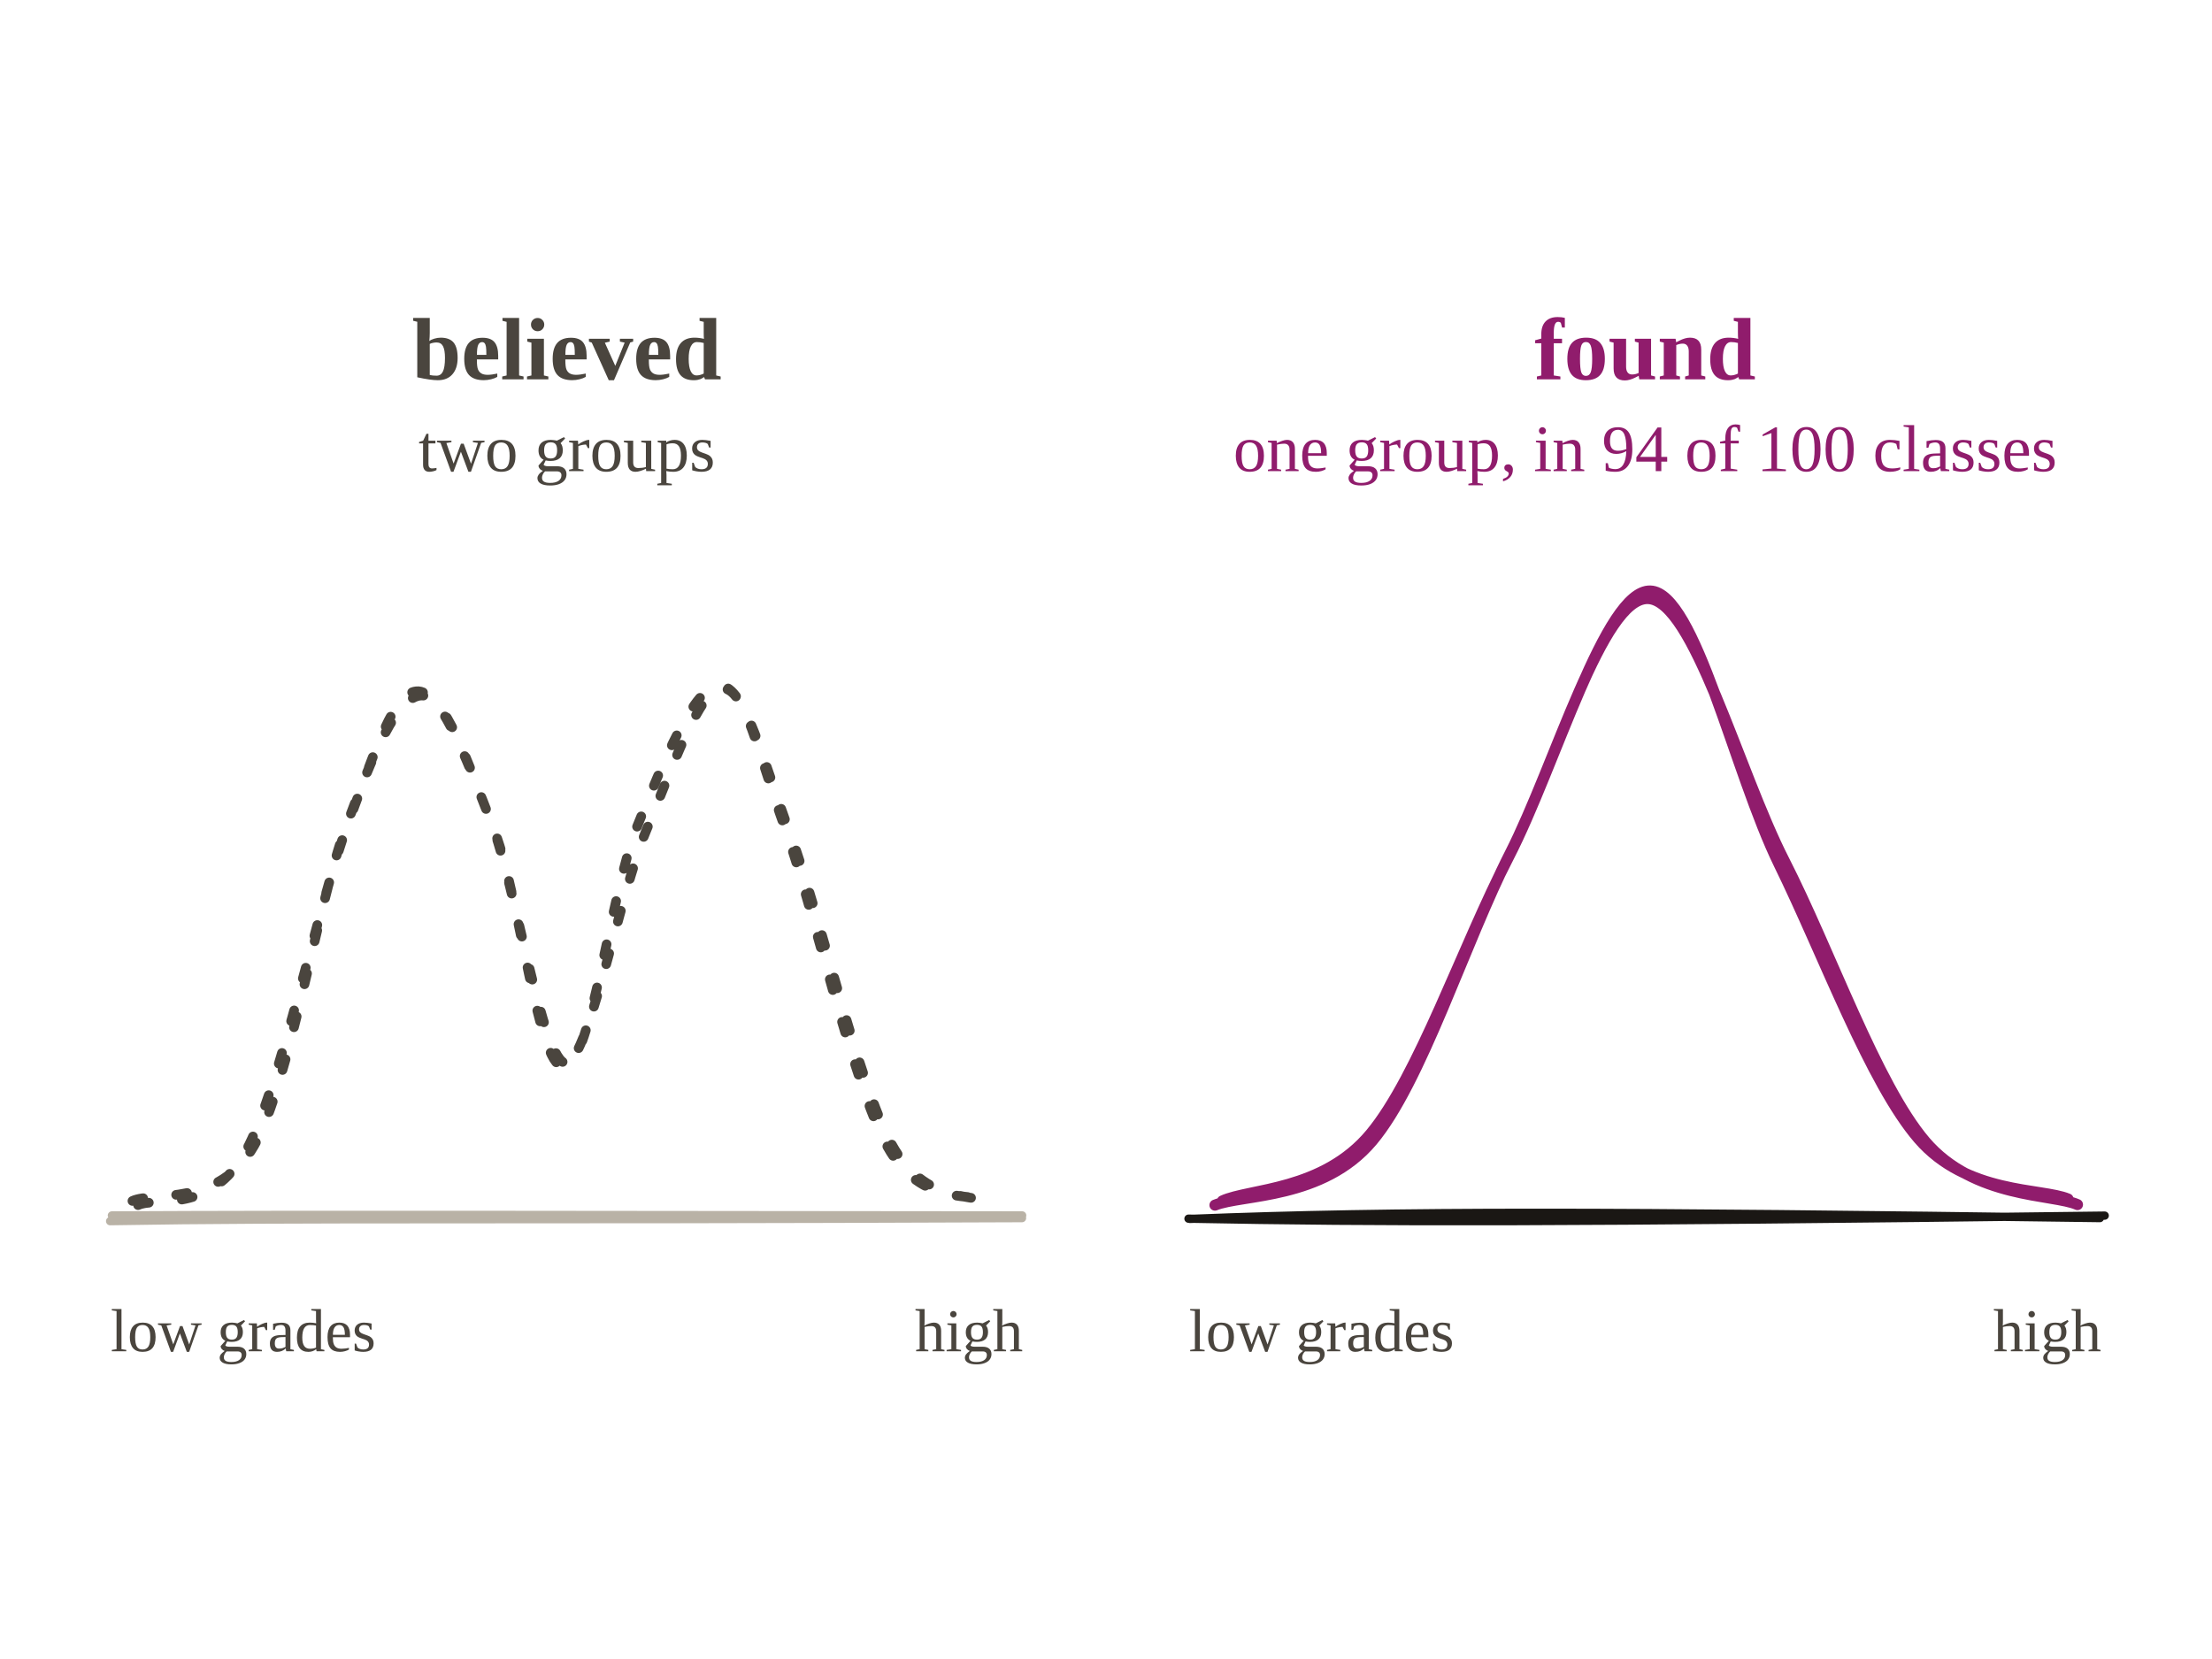
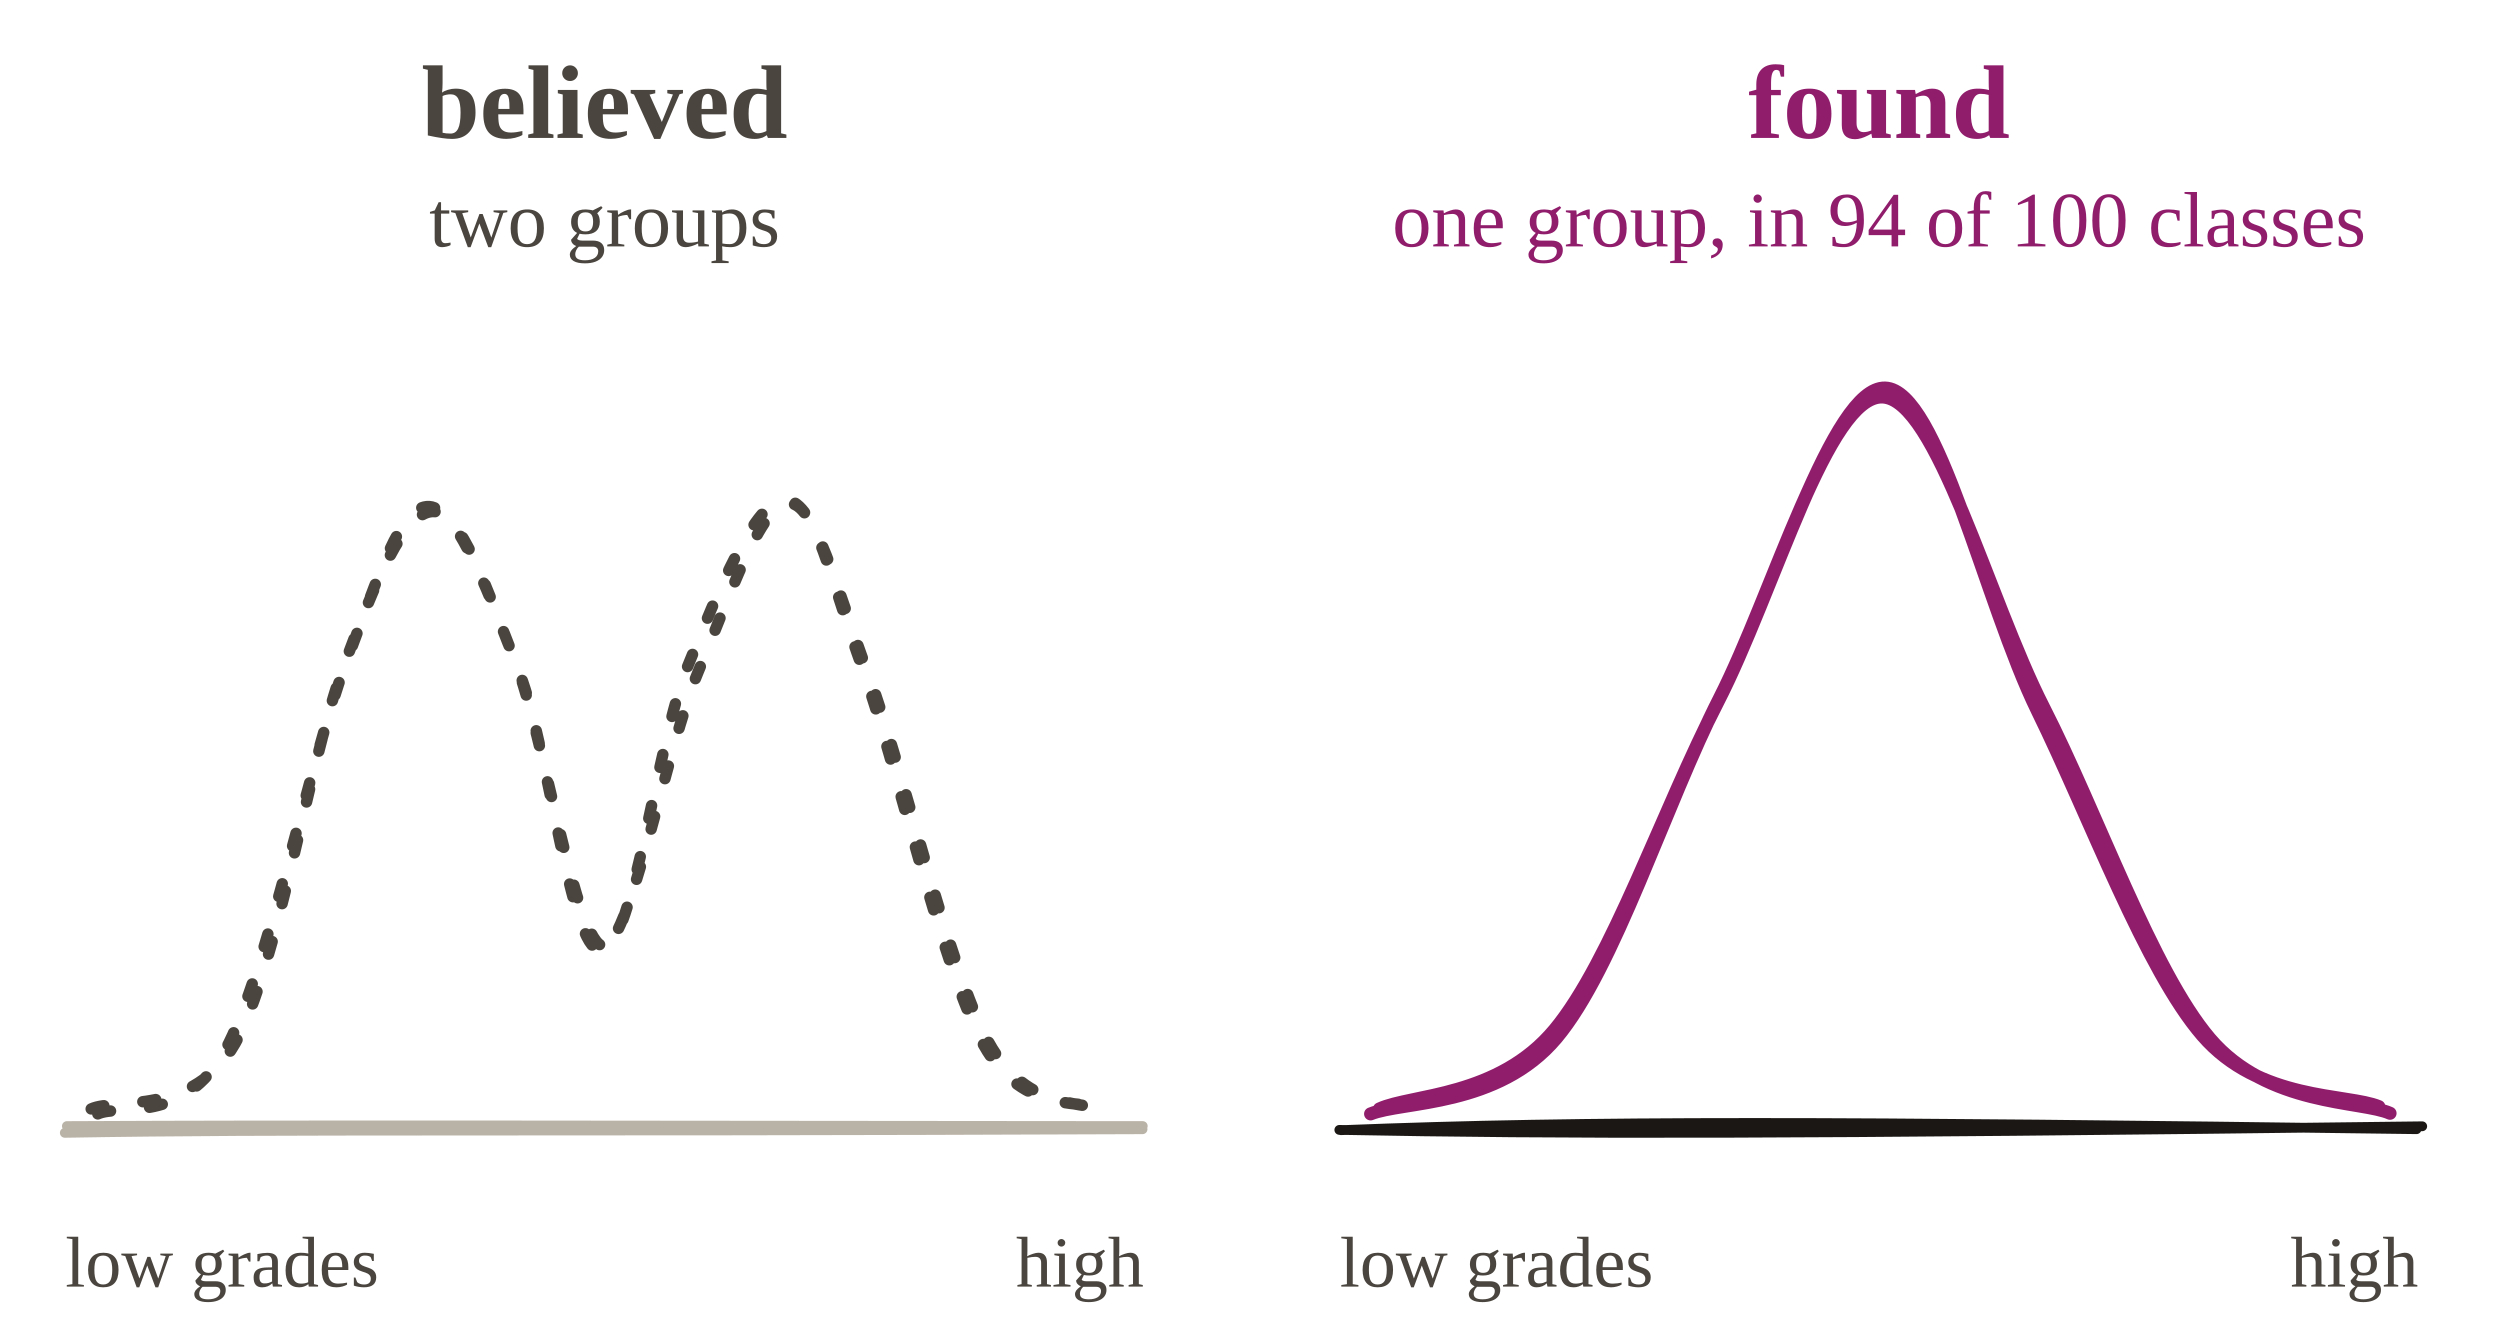
- <svg xmlns="http://www.w3.org/2000/svg" viewBox="0 0 800 600" role="img">
+ <svg xmlns="http://www.w3.org/2000/svg" viewBox="20 95 765 410" role="img">
  <text x="205" y="137.2" font-size="32" font-weight="800" fill="#4A453E" text-anchor="middle">believed</text>
  <text x="205" y="170.4" font-size="24" font-weight="400" fill="#4A453E" text-anchor="middle">two groups</text>
  <path d="M39.833 441.648 C108.937 440.432, 174.377 441.389, 369.617 440.546 M40.468 439.583 C116.789 439.194, 192.195 439.438, 369.678 439.576" stroke="#B9B2A6" stroke-width="3" fill="none" stroke-linecap="round" stroke-linejoin="round" />
  <path d="M49.938 435.846 C56.677 432.736, 76.233 439.315, 88.855 416.409 C101.478 393.503, 115.257 326.144, 125.673 298.411 C136.088 270.678, 142.441 249.527, 151.348 250.011 C160.255 250.496, 170.398 278.706, 179.115 301.318 C187.832 323.929, 194.566 385.797, 203.65 385.682 C212.733 385.567, 224.029 323.419, 233.615 300.628 C243.202 277.837, 252.791 249.141, 261.17 248.938 C269.55 248.734, 273.93 271.786, 283.892 299.407 C293.854 327.027, 308.403 392.124, 320.942 414.659 C333.482 437.195, 352.436 430.945, 359.13 434.622 M47.906 434.332 C55.303 430.873, 79.118 436.742, 91.964 414.248 C104.809 391.755, 114.908 326.492, 124.981 299.372 C135.054 272.252, 143.617 251.836, 152.402 251.53 C161.187 251.224, 168.946 275.356, 177.691 297.537 C186.435 319.719, 196.093 384.356, 204.868 384.62 C213.643 384.883, 221.086 321.903, 230.339 299.117 C239.592 276.331, 251.104 247.39, 260.386 247.906 C269.667 248.422, 275.676 274.553, 286.028 302.211 C296.379 329.87, 310.315 391.687, 322.495 413.859 C334.675 436.03, 352.896 431.463, 359.107 435.24" stroke="#4A453E" stroke-width="3.5" fill="none" stroke-linecap="round" stroke-linejoin="round" stroke-dasharray="4 12" />
  <text x="595" y="137.2" font-size="32" font-weight="800" fill="#901C6C" text-anchor="middle">found</text>
  <text x="595" y="170.4" font-size="24" font-weight="400" fill="#901C6C" text-anchor="middle">one group, in 94 of 100 classes</text>
  <path d="M429.836 440.749 C498.132 442.082, 564.741 442.139, 761.198 439.645 M430.324 440.835 C506.351 437.804, 581.15 438.091, 759.456 440.534" stroke="#1A1714" stroke-width="3" fill="none" stroke-linecap="round" stroke-linejoin="round" />
  <path d="M439.405 435.849 C449.051 431.901, 478.514 433.825, 496.303 412.628 C514.092 391.432, 529.525 341.363, 546.139 308.67 C562.752 275.977, 579.459 216.033, 595.984 216.469 C612.508 216.904, 628.567 278.556, 645.284 311.282 C662 344.009, 678.606 392.097, 696.284 412.827 C713.961 433.556, 742.664 431.76, 751.349 435.659 M442.105 434.336 C451.79 429.859, 478.431 430.815, 495.696 410.053 C512.961 389.292, 528.836 342.487, 545.694 309.769 C562.552 277.051, 580.557 213.291, 596.844 213.746 C613.132 214.201, 627.245 279.483, 643.419 312.499 C659.592 345.515, 676.466 391.651, 693.885 411.84 C711.304 432.03, 738.387 429.629, 747.931 433.634" stroke="#901C6C" stroke-width="4" fill="none" stroke-linecap="round" stroke-linejoin="round" />
  <text x="40" y="488.7" font-size="22" font-weight="400" fill="#4A453E" text-anchor="start">low grades</text>
  <text x="370" y="488.7" font-size="22" font-weight="400" fill="#4A453E" text-anchor="end">high</text>
  <text x="430" y="488.7" font-size="22" font-weight="400" fill="#4A453E" text-anchor="start">low grades</text>
  <text x="760" y="488.7" font-size="22" font-weight="400" fill="#4A453E" text-anchor="end">high</text>
</svg>
